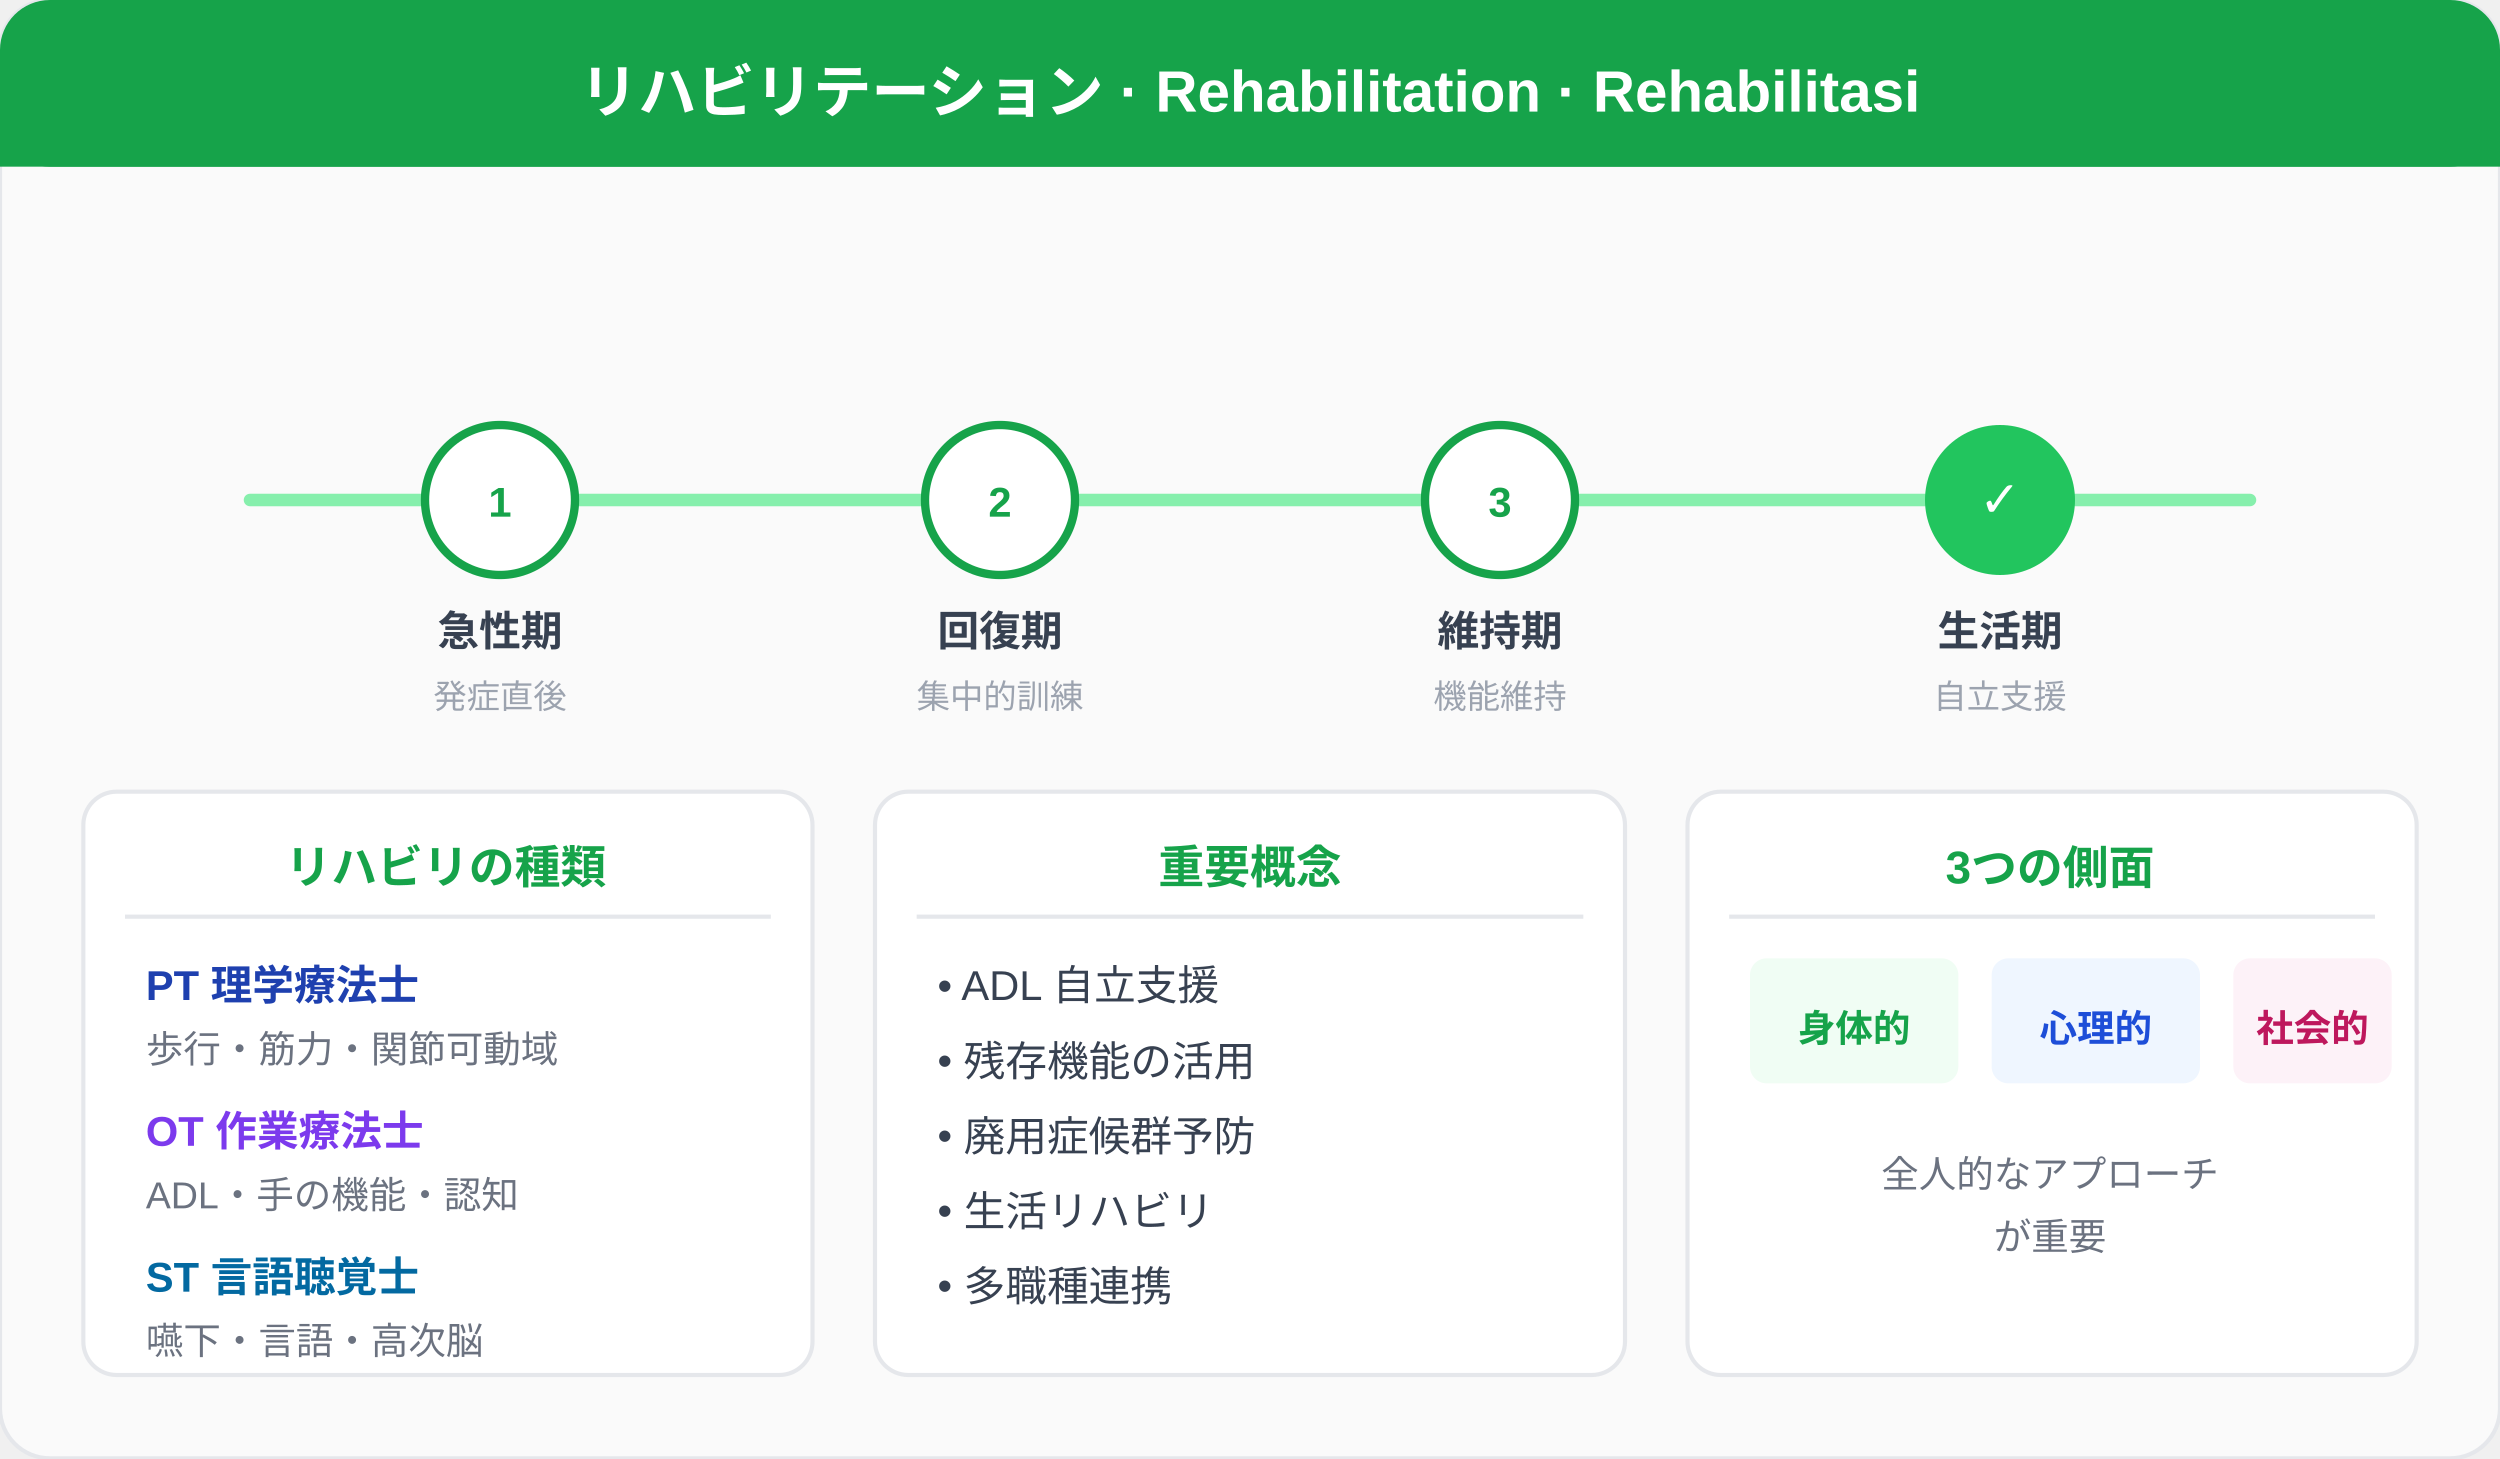
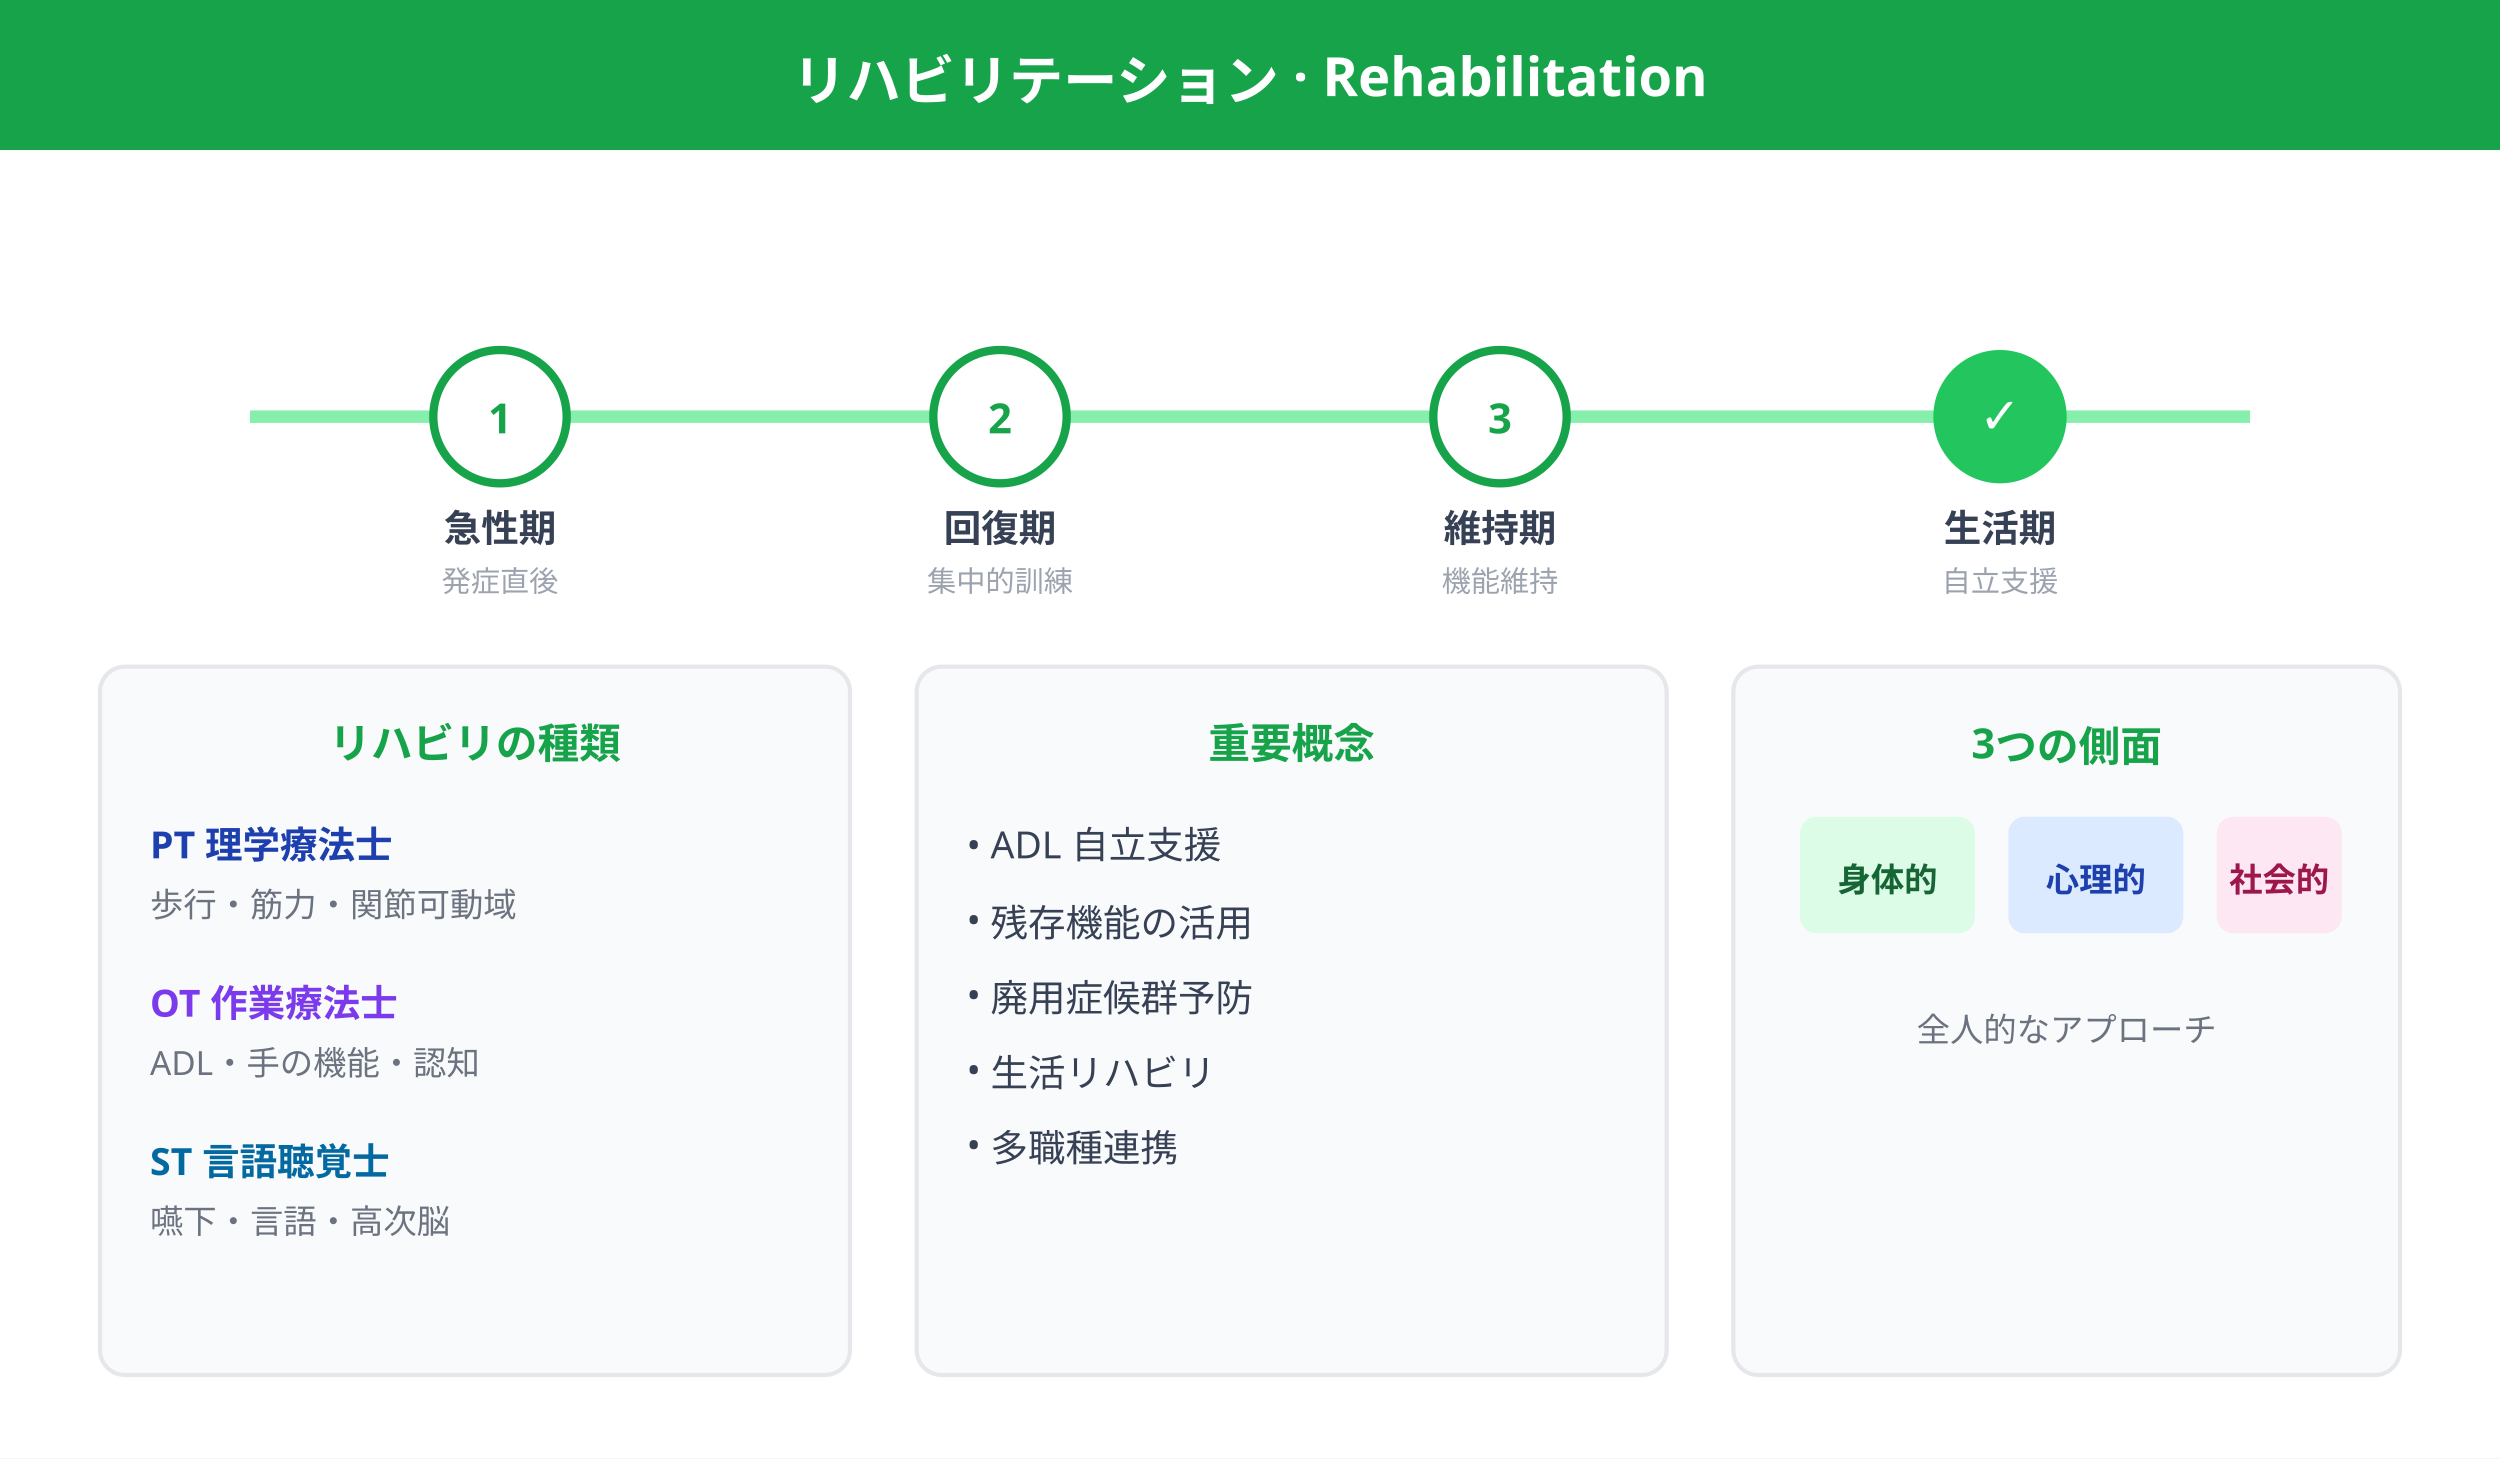
<svg xmlns="http://www.w3.org/2000/svg" viewBox="0 0 600 350">
-   <rect width="600" height="350" rx="12" fill="#FAFAFA" stroke="#E5E7EB" stroke-width="1" />
-   <rect x="0" y="0" width="600" height="40" rx="12" fill="#16A34A" />
-   <rect x="0" y="20" width="600" height="20" fill="#16A34A" />
-   <text x="300" y="27" text-anchor="middle" font-family="Arial, sans-serif" font-size="14" font-weight="bold" fill="#FFF">リハビリテーション · Rehabilitation · Rehabilitasi</text>
-   <line x1="60" y1="120" x2="540" y2="120" stroke="#86EFAC" stroke-width="3" stroke-linecap="round" />
-   <circle cx="120" cy="120" r="18" fill="#FFF" stroke="#16A34A" stroke-width="2" />
-   <text x="120" y="124" text-anchor="middle" font-family="Arial, sans-serif" font-size="10" font-weight="bold" fill="#16A34A">1</text>
-   <text x="120" y="155" text-anchor="middle" font-family="Arial, sans-serif" font-size="10" font-weight="bold" fill="#374151">急性期</text>
-   <text x="120" y="170" text-anchor="middle" font-family="Arial, sans-serif" font-size="8" fill="#9CA3AF">発症直後</text>
-   <circle cx="240" cy="120" r="18" fill="#FFF" stroke="#16A34A" stroke-width="2" />
-   <text x="240" y="124" text-anchor="middle" font-family="Arial, sans-serif" font-size="10" font-weight="bold" fill="#16A34A">2</text>
-   <text x="240" y="155" text-anchor="middle" font-family="Arial, sans-serif" font-size="10" font-weight="bold" fill="#374151">回復期</text>
-   <text x="240" y="170" text-anchor="middle" font-family="Arial, sans-serif" font-size="8" fill="#9CA3AF">集中的訓練</text>
-   <circle cx="360" cy="120" r="18" fill="#FFF" stroke="#16A34A" stroke-width="2" />
-   <text x="360" y="124" text-anchor="middle" font-family="Arial, sans-serif" font-size="10" font-weight="bold" fill="#16A34A">3</text>
-   <text x="360" y="155" text-anchor="middle" font-family="Arial, sans-serif" font-size="10" font-weight="bold" fill="#374151">維持期</text>
-   <text x="360" y="170" text-anchor="middle" font-family="Arial, sans-serif" font-size="8" fill="#9CA3AF">機能維持</text>
-   <circle cx="480" cy="120" r="18" fill="#22C55E" />
-   <text x="480" y="124" text-anchor="middle" font-family="Arial, sans-serif" font-size="12" fill="#FFF">✓</text>
-   <text x="480" y="155" text-anchor="middle" font-family="Arial, sans-serif" font-size="10" font-weight="bold" fill="#374151">生活期</text>
-   <text x="480" y="170" text-anchor="middle" font-family="Arial, sans-serif" font-size="8" fill="#9CA3AF">自立支援</text>
-   <rect x="20" y="190" width="175" height="140" rx="8" fill="#FFF" stroke="#E5E7EB" stroke-width="1" />
-   <text x="107" y="212" text-anchor="middle" font-family="Arial, sans-serif" font-size="11" font-weight="bold" fill="#16A34A">リハビリの種類</text>
-   <line x1="30" y1="220" x2="185" y2="220" stroke="#E5E7EB" stroke-width="1" />
-   <text x="35" y="240" font-family="Arial, sans-serif" font-size="10" font-weight="bold" fill="#1E40AF">PT 理学療法士</text>
-   <text x="35" y="255" font-family="Arial, sans-serif" font-size="9" fill="#6B7280">歩行・筋力・関節可動域</text>
-   <text x="35" y="275" font-family="Arial, sans-serif" font-size="10" font-weight="bold" fill="#7C3AED">OT 作業療法士</text>
-   <text x="35" y="290" font-family="Arial, sans-serif" font-size="9" fill="#6B7280">ADL・手の機能・認知</text>
-   <text x="35" y="310" font-family="Arial, sans-serif" font-size="10" font-weight="bold" fill="#0369A1">ST 言語聴覚士</text>
-   <text x="35" y="325" font-family="Arial, sans-serif" font-size="9" fill="#6B7280">嚥下・言語・高次脳</text>
-   <rect x="210" y="190" width="180" height="140" rx="8" fill="#FFF" stroke="#E5E7EB" stroke-width="1" />
-   <text x="300" y="212" text-anchor="middle" font-family="Arial, sans-serif" font-size="11" font-weight="bold" fill="#16A34A">重要概念</text>
-   <line x1="220" y1="220" x2="380" y2="220" stroke="#E5E7EB" stroke-width="1" />
-   <text x="225" y="240" font-family="Arial, sans-serif" font-size="10" fill="#374151">• ADL 自立支援</text>
-   <text x="225" y="258" font-family="Arial, sans-serif" font-size="10" fill="#374151">• 残存機能の活用</text>
-   <text x="225" y="276" font-family="Arial, sans-serif" font-size="10" fill="#374151">• 廃用症候群予防</text>
-   <text x="225" y="294" font-family="Arial, sans-serif" font-size="10" fill="#374151">• 生活リハビリ</text>
-   <text x="225" y="312" font-family="Arial, sans-serif" font-size="10" fill="#374151">• 多職種連携</text>
-   <rect x="405" y="190" width="175" height="140" rx="8" fill="#FFF" stroke="#E5E7EB" stroke-width="1" />
-   <text x="492" y="212" text-anchor="middle" font-family="Arial, sans-serif" font-size="11" font-weight="bold" fill="#16A34A">3つの側面</text>
-   <line x1="415" y1="220" x2="570" y2="220" stroke="#E5E7EB" stroke-width="1" />
-   <rect x="420" y="230" width="50" height="30" rx="4" fill="#F0FDF4" />
-   <text x="445" y="250" text-anchor="middle" font-family="Arial, sans-serif" font-size="9" font-weight="bold" fill="#16A34A">身体的</text>
-   <rect x="478" y="230" width="50" height="30" rx="4" fill="#EFF6FF" />
-   <text x="503" y="250" text-anchor="middle" font-family="Arial, sans-serif" font-size="9" font-weight="bold" fill="#1D4ED8">心理的</text>
-   <rect x="536" y="230" width="38" height="30" rx="4" fill="#FDF2F8" />
-   <text x="555" y="250" text-anchor="middle" font-family="Arial, sans-serif" font-size="9" font-weight="bold" fill="#BE185D">社会的</text>
-   <text x="492" y="285" text-anchor="middle" font-family="Arial, sans-serif" font-size="9" fill="#6B7280">全人的なアプローチ</text>
-   <text x="492" y="300" text-anchor="middle" font-family="Arial, sans-serif" font-size="9" fill="#6B7280">が重要</text>
+   <rect width="600" height="350" fill="#FFF" />
+   <rect x="0" y="0" width="600" height="36" fill="#16A34A" />
+   <text x="300" y="24" text-anchor="middle" font-family="system-ui, sans-serif" font-size="13" font-weight="600" fill="#FFF">リハビリテーション · Rehabilitation</text>
+   <line x1="60" y1="100" x2="540" y2="100" stroke="#86EFAC" stroke-width="3" />
+   <circle cx="120" cy="100" r="16" fill="#FFF" stroke="#16A34A" stroke-width="2" />
+   <text x="120" y="104" text-anchor="middle" font-family="system-ui, sans-serif" font-size="10" font-weight="600" fill="#16A34A">1</text>
+   <text x="120" y="130" text-anchor="middle" font-family="system-ui, sans-serif" font-size="9" font-weight="600" fill="#374155">急性期</text>
+   <text x="120" y="142" text-anchor="middle" font-family="system-ui, sans-serif" font-size="7" fill="#9CA3AF">発症直後</text>
+   <circle cx="240" cy="100" r="16" fill="#FFF" stroke="#16A34A" stroke-width="2" />
+   <text x="240" y="104" text-anchor="middle" font-family="system-ui, sans-serif" font-size="10" font-weight="600" fill="#16A34A">2</text>
+   <text x="240" y="130" text-anchor="middle" font-family="system-ui, sans-serif" font-size="9" font-weight="600" fill="#374155">回復期</text>
+   <text x="240" y="142" text-anchor="middle" font-family="system-ui, sans-serif" font-size="7" fill="#9CA3AF">集中的訓練</text>
+   <circle cx="360" cy="100" r="16" fill="#FFF" stroke="#16A34A" stroke-width="2" />
+   <text x="360" y="104" text-anchor="middle" font-family="system-ui, sans-serif" font-size="10" font-weight="600" fill="#16A34A">3</text>
+   <text x="360" y="130" text-anchor="middle" font-family="system-ui, sans-serif" font-size="9" font-weight="600" fill="#374155">維持期</text>
+   <text x="360" y="142" text-anchor="middle" font-family="system-ui, sans-serif" font-size="7" fill="#9CA3AF">機能維持</text>
+   <circle cx="480" cy="100" r="16" fill="#22C55E" />
+   <text x="480" y="104" text-anchor="middle" font-family="system-ui, sans-serif" font-size="12" fill="#FFF">✓</text>
+   <text x="480" y="130" text-anchor="middle" font-family="system-ui, sans-serif" font-size="9" font-weight="600" fill="#374155">生活期</text>
+   <text x="480" y="142" text-anchor="middle" font-family="system-ui, sans-serif" font-size="7" fill="#9CA3AF">自立支援</text>
+   <rect x="24" y="160" width="180" height="170" rx="6" fill="#F9FAFB" stroke="#E5E7EB" />
+   <text x="114" y="182" text-anchor="middle" font-family="system-ui, sans-serif" font-size="10" font-weight="600" fill="#16A34A">リハビリの種類</text>
+   <text x="36" y="206" font-family="system-ui, sans-serif" font-size="9" font-weight="600" fill="#1E40AF">PT 理学療法士</text>
+   <text x="36" y="220" font-family="system-ui, sans-serif" font-size="8" fill="#6B7280">歩行・筋力・関節可動域</text>
+   <text x="36" y="244" font-family="system-ui, sans-serif" font-size="9" font-weight="600" fill="#7C3AED">OT 作業療法士</text>
+   <text x="36" y="258" font-family="system-ui, sans-serif" font-size="8" fill="#6B7280">ADL・手の機能・認知</text>
+   <text x="36" y="282" font-family="system-ui, sans-serif" font-size="9" font-weight="600" fill="#0369A1">ST 言語聴覚士</text>
+   <text x="36" y="296" font-family="system-ui, sans-serif" font-size="8" fill="#6B7280">嚥下・言語・高次脳</text>
+   <rect x="220" y="160" width="180" height="170" rx="6" fill="#F9FAFB" stroke="#E5E7EB" />
+   <text x="310" y="182" text-anchor="middle" font-family="system-ui, sans-serif" font-size="10" font-weight="600" fill="#16A34A">重要概念</text>
+   <text x="232" y="206" font-family="system-ui, sans-serif" font-size="9" fill="#374155">• ADL 自立支援</text>
+   <text x="232" y="224" font-family="system-ui, sans-serif" font-size="9" fill="#374155">• 残存機能の活用</text>
+   <text x="232" y="242" font-family="system-ui, sans-serif" font-size="9" fill="#374155">• 廃用症候群予防</text>
+   <text x="232" y="260" font-family="system-ui, sans-serif" font-size="9" fill="#374155">• 生活リハビリ</text>
+   <text x="232" y="278" font-family="system-ui, sans-serif" font-size="9" fill="#374155">• 多職種連携</text>
+   <rect x="416" y="160" width="160" height="170" rx="6" fill="#F9FAFB" stroke="#E5E7EB" />
+   <text x="496" y="182" text-anchor="middle" font-family="system-ui, sans-serif" font-size="10" font-weight="600" fill="#16A34A">3つの側面</text>
+   <rect x="432" y="196" width="42" height="28" rx="4" fill="#DCFCE7" />
+   <text x="453" y="214" text-anchor="middle" font-family="system-ui, sans-serif" font-size="8" font-weight="600" fill="#166534">身体的</text>
+   <rect x="482" y="196" width="42" height="28" rx="4" fill="#DBEAFE" />
+   <text x="503" y="214" text-anchor="middle" font-family="system-ui, sans-serif" font-size="8" font-weight="600" fill="#1E40AF">心理的</text>
+   <rect x="532" y="196" width="30" height="28" rx="4" fill="#FCE7F3" />
+   <text x="547" y="214" text-anchor="middle" font-family="system-ui, sans-serif" font-size="8" font-weight="600" fill="#9D174D">社会的</text>
+   <text x="496" y="250" text-anchor="middle" font-family="system-ui, sans-serif" font-size="8" fill="#6B7280">全人的なアプローチ</text>
</svg>
